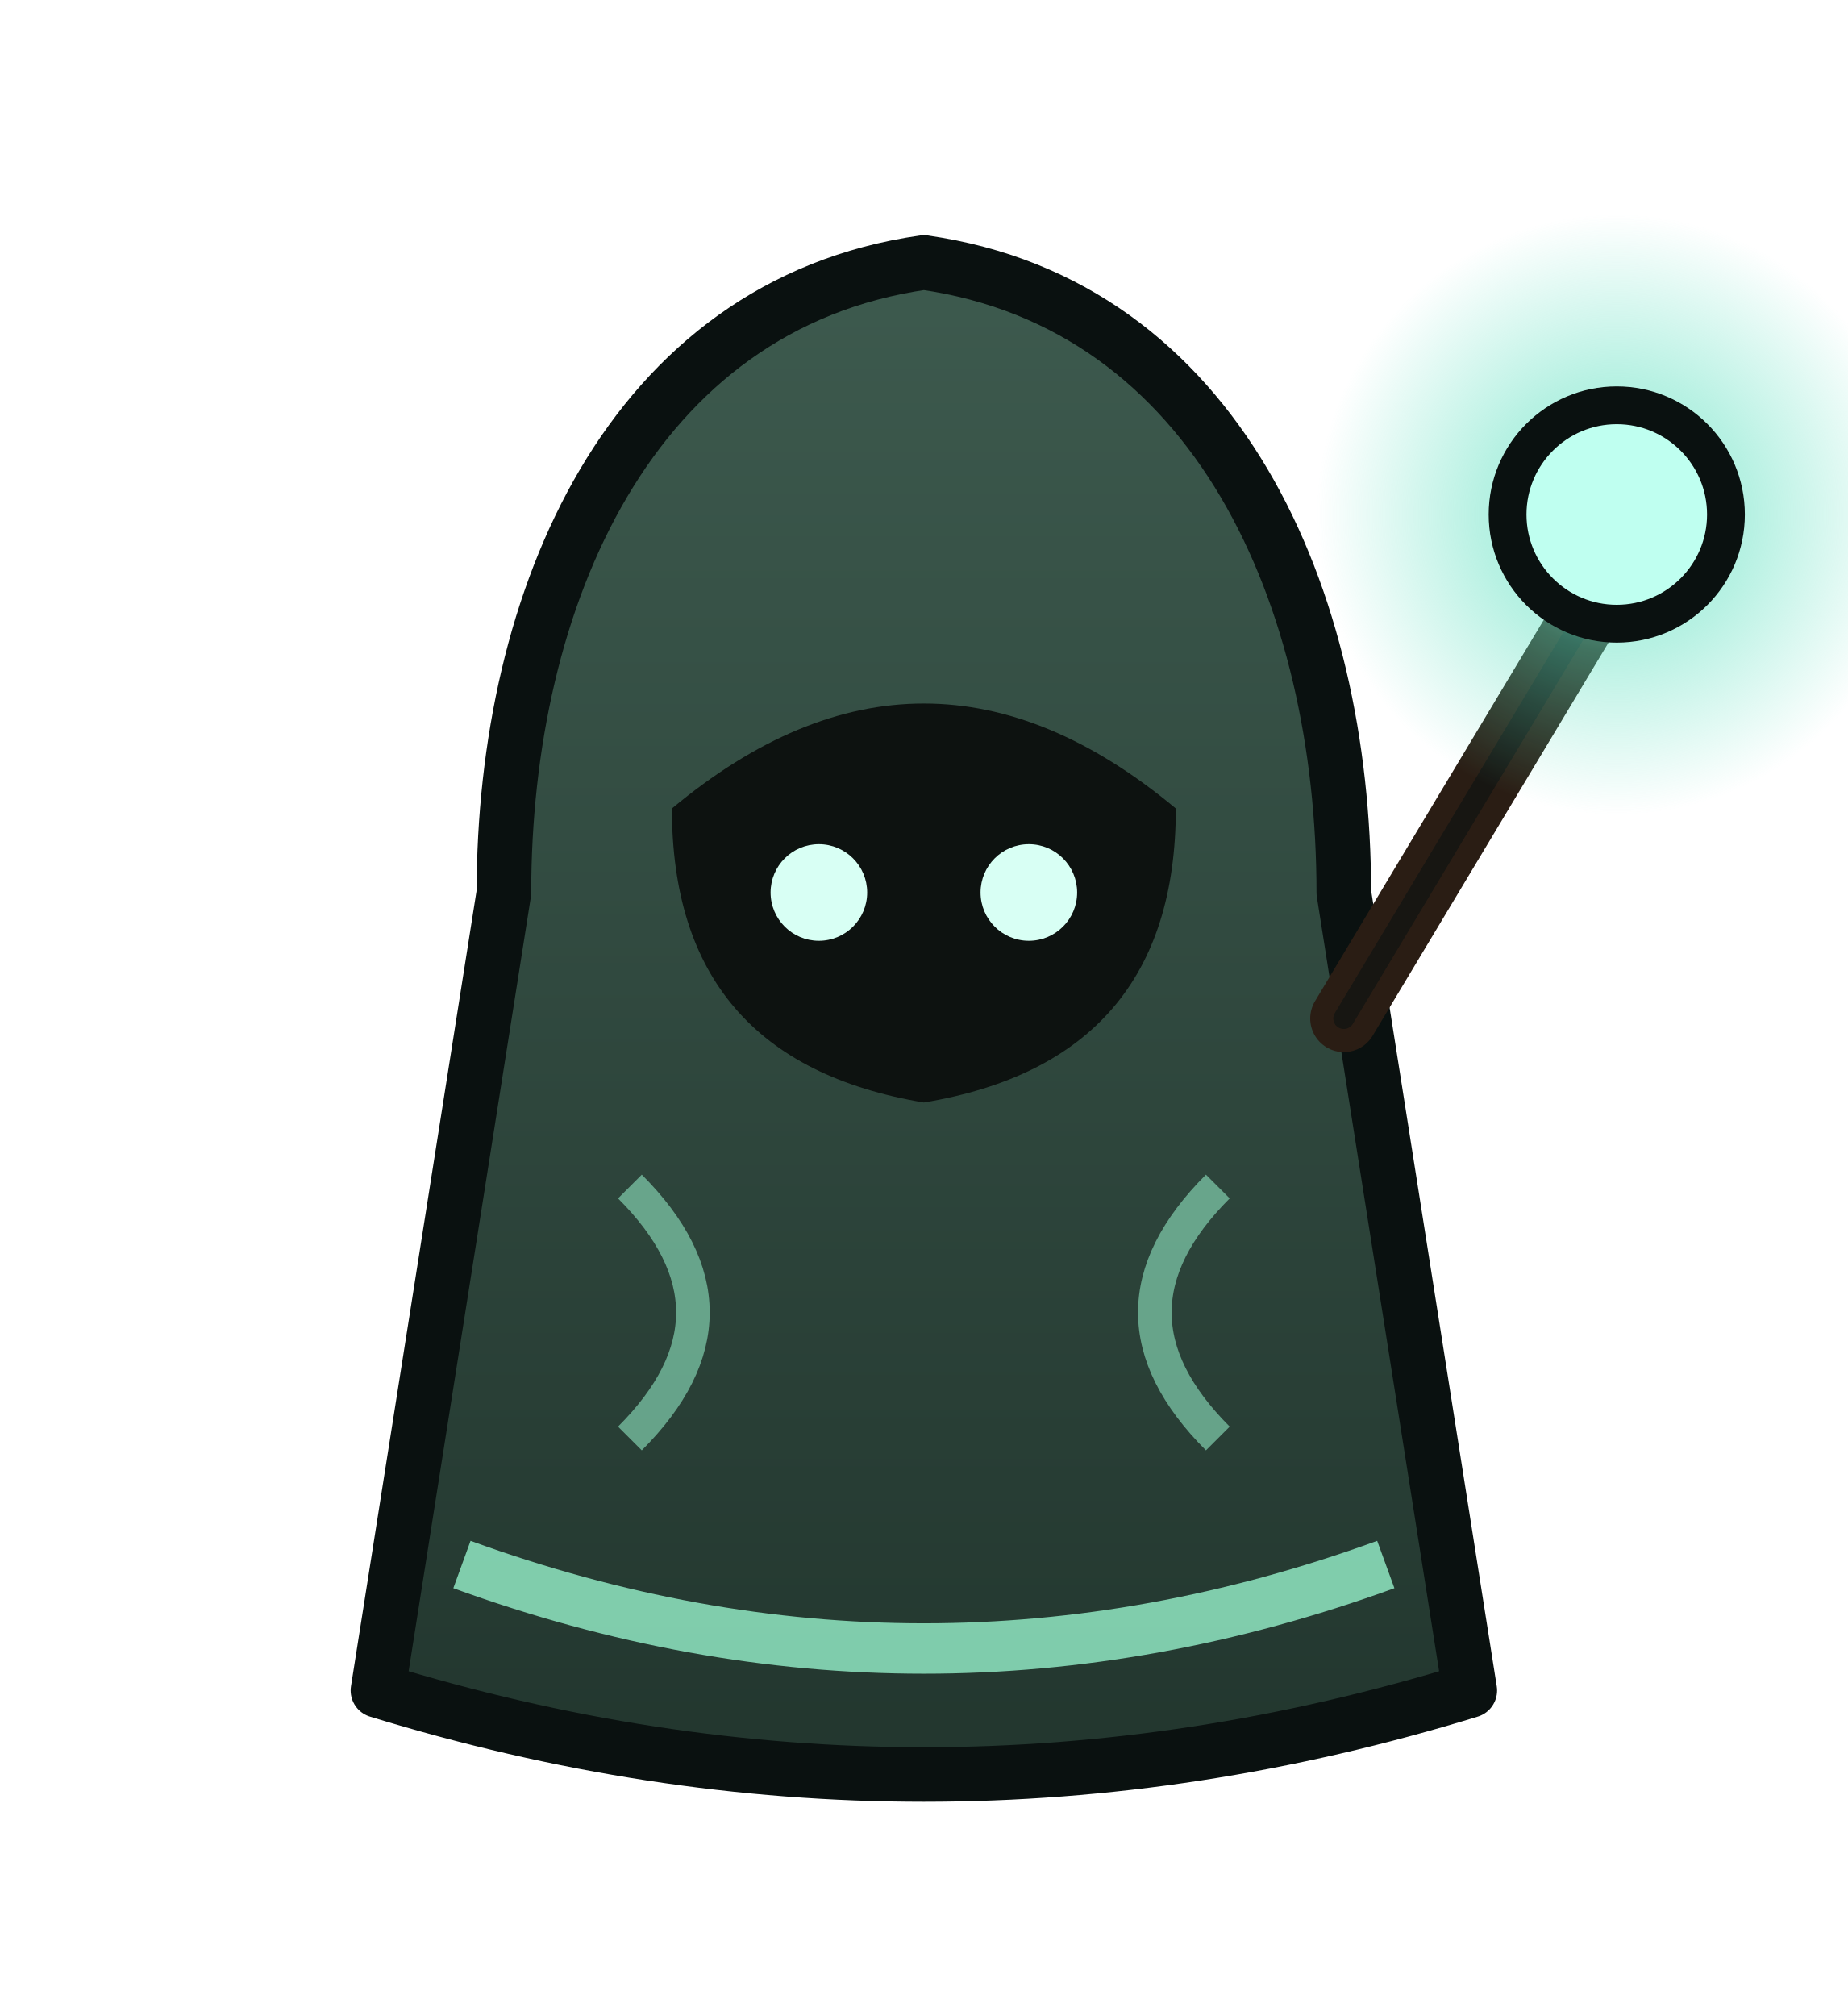
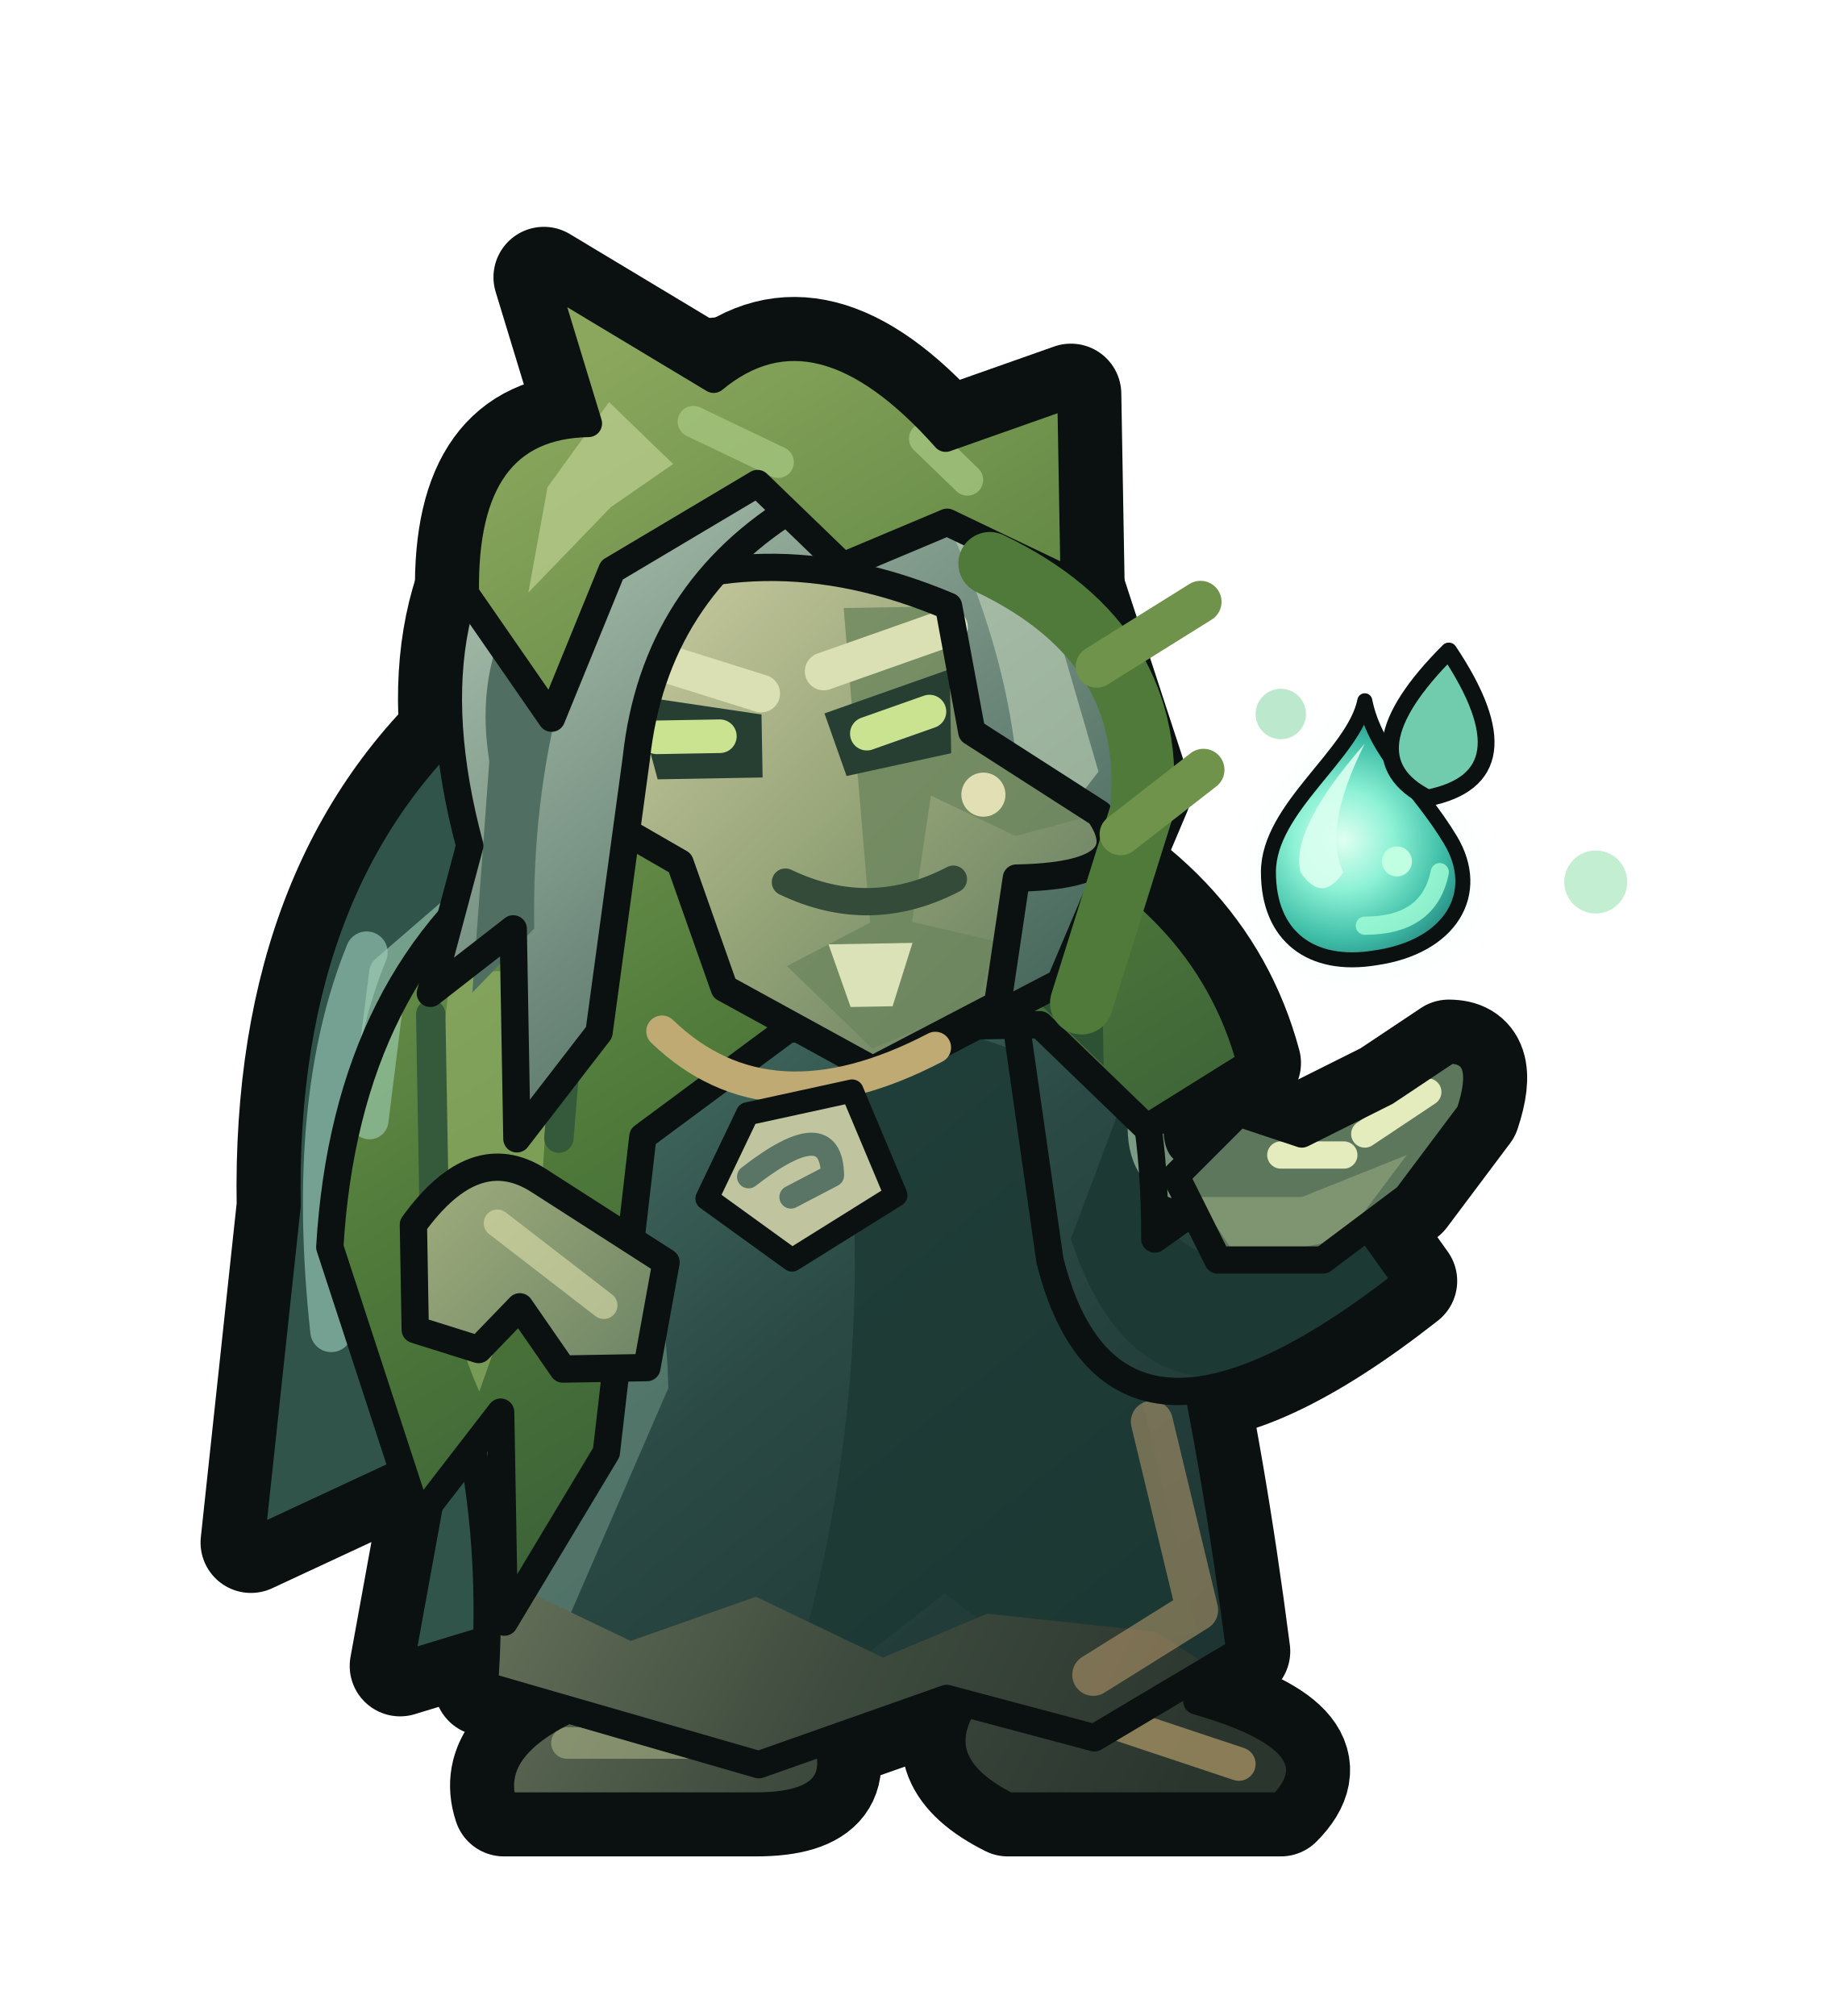
<svg xmlns="http://www.w3.org/2000/svg" viewBox="0 0 88 96" width="88" height="96">
  <defs>
-     <radialGradient id="bogwitch3-g" cx="0.5" cy="0.5" r="0.5">
-       <stop offset="0" stop-color="#bffff0" stop-opacity="0.95" />
-       <stop offset="0.45" stop-color="#5fe0c0" stop-opacity="0.45" />
-       <stop offset="1" stop-color="#5fe0c0" stop-opacity="0" />
+     <linearGradient id="bogwitch3-robe" gradientUnits="userSpaceOnUse" x1="22" y1="39" x2="57" y2="84">
+       <stop offset="0" stop-color="#548476" />
+       <stop offset="0.5" stop-color="#2b4a45" />
+       <stop offset="1" stop-color="#1a302e" />
+     </linearGradient>
+     <linearGradient id="bogwitch3-weed" gradientUnits="userSpaceOnUse" x1="19" y1="22" x2="51" y2="75">
+       <stop offset="0" stop-color="#8ba75d" />
+       <stop offset="0.5" stop-color="#4f7a3a" />
+       <stop offset="1" stop-color="#2c4e36" />
+     </linearGradient>
+     <linearGradient id="bogwitch3-skin" gradientUnits="userSpaceOnUse" x1="29" y1="27" x2="52" y2="50">
+       <stop offset="0" stop-color="#cccca2" />
+       <stop offset="0.5" stop-color="#96a578" />
+       <stop offset="1" stop-color="#5d775d" />
+     </linearGradient>
+     <linearGradient id="bogwitch3-hair" gradientUnits="userSpaceOnUse" x1="26" y1="18" x2="52" y2="55">
+       <stop offset="0" stop-color="#b4c9b6" />
+       <stop offset="0.5" stop-color="#708b7d" />
+       <stop offset="1" stop-color="#34574d" />
+     </linearGradient>
+     <linearGradient id="bogwitch3-mud" gradientUnits="userSpaceOnUse" x1="25" y1="69" x2="56" y2="86">
+       <stop offset="0" stop-color="#66725a" />
+       <stop offset="0.5" stop-color="#3e4b3e" />
+       <stop offset="1" stop-color="#2a352e" />
+     </linearGradient>
+     <radialGradient id="bogwitch3-water" gradientUnits="userSpaceOnUse" cx="-2" cy="0" r="14">
+       <stop offset="0" stop-color="#e0fff1" />
+       <stop offset="0.333" stop-color="#8df2d5" />
+       <stop offset="0.667" stop-color="#3fbea7" />
+       <stop offset="1" stop-color="#1c6e70" />
    </radialGradient>
-     <linearGradient id="bogwitch3-r" x1="0" y1="0" x2="0" y2="1">
-       <stop offset="0" stop-color="#3d5a4e" />
-       <stop offset="1" stop-color="#22362e" />
-     </linearGradient>
+     <filter id="bogwitch3-glow" filterUnits="userSpaceOnUse" x="-30" y="-30" width="150" height="155">
+       <feGaussianBlur stdDeviation="1.7" />
+     </filter>
  </defs>
-   <g transform="translate(0 -1.5)">
-     <path d="M44 14 C30 16 24 30 24 44 L18 82 Q44 90 70 82 L64 44 C64 30 58 16 44 14 Z" fill="url(#bogwitch3-r)" stroke="#0a1110" stroke-width="2.6" stroke-linejoin="round" />
-     <path d="M22 76 Q44 84 66 76" fill="none" stroke="#8fe6c2" stroke-width="2.4" opacity="0.85" />
-     <path d="M32 40 Q44 30 56 40 Q56 52 44 54 Q32 52 32 40 Z" fill="#0d1210" />
-     <circle cx="39" cy="44" r="2.3" fill="#d8fff4" />
-     <circle cx="49" cy="44" r="2.3" fill="#d8fff4" />
-     <path d="M64 50 L76 30" stroke="#2a1d14" stroke-width="3.2" stroke-linecap="round" />
-     <path d="M64 50 L76 30" stroke="#0a1110" stroke-width="1" stroke-linecap="round" opacity="0.6" />
-     <circle cx="77" cy="26" r="14.3" fill="url(#bogwitch3-g)" />
-     <circle cx="77" cy="26" r="5.2" fill="#bffff0" stroke="#0a1110" stroke-width="1.8" />
-     <path d="M30 58 Q36 64 30 70 M58 58 Q52 64 58 70" fill="none" stroke="#8fe6c2" stroke-width="1.6" opacity="0.6" />
+   <g stroke-linejoin="round" stroke-linecap="round">
+     <g>
+       <path d="M28 75 L39 77 L39 82 Q41 86 36 86 L24 86 Q23 83 28 81 Z" fill="#0a1110" stroke="#0a1110" stroke-width="4.8" />
+       <path d="M46 77 L56 75 L57 81 Q64 83 61 86 L48 86 Q44 84 46 81 Z" fill="#0a1110" stroke="#0a1110" stroke-width="4.8" />
+       <g transform="translate(0 1) rotate(-1 38 75)">
+         <path d="M24 32 Q14 40 14 56 L12 72 L21 68 L19 78 L33 74 L37 44 Z" fill="#0a1110" stroke="#0a1110" stroke-width="4.8" />
+       </g>
+       <g transform="translate(0 1) rotate(-1 38 75)">
+         <path d="M26 41 Q42 37 53 49 Q57 60 59 78 L52 82 L45 80 L36 83 L23 79 Q24 68 20 59 Z" fill="#0a1110" stroke="#0a1110" stroke-width="4.8" />
+       </g>
+       <path d="M48 46 Q55 45 55 59 L62 54 L67 61 Q53 72 50 60 Z" fill="#0a1110" stroke="#0a1110" stroke-width="4.8" />
+       <g transform="translate(0 1) rotate(-1 38 75)">
+         <path d="M26 39 Q17 45 16 58 L20 71 L24 66 L24 76 L29 68 L31 53 L38 48 L50 48 L55 53 L60 50 Q58 42 49 38 Z" fill="#0a1110" stroke="#0a1110" stroke-width="4.8" />
+       </g>
+       <g transform="translate(0 1) rotate(-1 38 75)">
+         <path d="M33 20 Q43 15 51 24 L55 37 L51 46 L45 49 L37 43 L29 37 Z" fill="#0a1110" stroke="#0a1110" stroke-width="4.8" />
+       </g>
+       <g transform="translate(0 1) rotate(-1 38 75)">
+         <path d="M29 28 Q37 24 46 28 L47 34 L53 38 Q55 41 49 41 L48 47 L42 50 L35 46 L33 40 L28 37 Z" fill="#0a1110" stroke="#0a1110" stroke-width="4.8" />
+       </g>
+       <g transform="translate(0 1) rotate(-1 38 75)">
+         <path d="M23 39 Q20 27 27 21 Q34 13 44 19 L50 24 L39 23 Q32 27 31 35 L29 48 L25 53 L25 43 L21 46 Z" fill="#0a1110" stroke="#0a1110" stroke-width="4.8" />
+       </g>
+       <g transform="translate(0 1) rotate(-1 38 75)">
+         <path d="M23 27 Q23 19 29 19 L27 12 L35 17 Q40 13 46 20 L52 18 L52 27 L46 24 L41 26 L37 22 L30 26 L27 33 Z" fill="#0a1110" stroke="#0a1110" stroke-width="4.8" />
+       </g>
+       <g transform="translate(0 1) rotate(-1 38 75)">
+         <path d="M20 57 Q23 53 26 55 L32 59 L31 64 L27 64 L25 61 L23 63 L20 62 Z" fill="#0a1110" stroke="#0a1110" stroke-width="4.8" />
+       </g>
+       <g transform="translate(-3 1)">
+         <path d="M59 55 L62 52 L65 53 L69 51 L72 49 Q74 49 73 52 L70 56 L66 59 L61 59 Z" fill="#0a1110" stroke="#0a1110" stroke-width="4.8" />
+       </g>
+     </g>
+     <g>
+       <path d="M28 75 L39 77 L39 82 Q41 86 36 86 L24 86 Q23 83 28 81 Z" fill="url(#bogwitch3-mud)" />
+       <path d="M27 83 L36 83" fill="none" stroke="#b1ba8a" stroke-width="1.5" opacity="0.55" />
+       <path d="M28 75 L39 77 L39 82 Q41 86 36 86 L24 86 Q23 83 28 81 Z" fill="none" stroke="#0a1110" stroke-width="1.3" />
+       <path d="M46 77 L56 75 L57 81 Q64 83 61 86 L48 86 Q44 84 46 81 Z" fill="url(#bogwitch3-mud)" />
+       <path d="M53 82 L59 84" fill="none" stroke="#c8ac71" stroke-width="1.6" opacity="0.6" />
+       <path d="M46 77 L56 75 L57 81 Q64 83 61 86 L48 86 Q44 84 46 81 Z" fill="none" stroke="#0a1110" stroke-width="1.3" />
+       <g transform="translate(0 1) rotate(-1 38 75)">
+         <path d="M24 32 Q14 40 14 56 L12 72 L21 68 L19 78 L33 74 L37 44 Z" fill="#30544a" />
+         <path d="M18 44 Q15 51 16 62" fill="none" stroke="#a4d4c3" stroke-width="2" opacity="0.6" />
+         <path d="M24 32 Q14 40 14 56 L12 72 L21 68 L19 78 L33 74 L37 44 Z" fill="none" stroke="#0a1110" stroke-width="1.3" />
+       </g>
+       <g transform="translate(0 1) rotate(-1 38 75)">
+         <path d="M26 41 Q42 37 53 49 Q57 60 59 78 L52 82 L45 80 L36 83 L23 79 Q24 68 20 59 Z" fill="url(#bogwitch3-robe)" />
+         <path d="M40 46 L51 50 L57 77 L50 79 L45 75 L37 81 Q43 64 40 46 Z" fill="#1c3833" opacity="0.8" />
+         <path d="M27 53 Q32 56 32 65 L27 76 L24 74 Z" fill="#6b9080" opacity="0.6" />
+         <path d="M24 74 L30 77 L36 75 L42 78 L47 76 L55 77 L58 79 L52 82 L45 80 L36 83 L23 79 Z" fill="url(#bogwitch3-mud)" />
+         <path d="M55 67 L57 76 L52 79" fill="none" stroke="#dcb27a" stroke-width="2" opacity="0.45" />
+         <path d="M26 41 Q42 37 53 49 Q57 60 59 78 L52 82 L45 80 L36 83 L23 79 Q24 68 20 59 Z" fill="none" stroke="#0a1110" stroke-width="1.3" />
+       </g>
+       <path d="M48 46 Q55 45 55 59 L62 54 L67 61 Q53 72 50 60 Z" fill="url(#bogwitch3-robe)" />
+       <path d="M54 51 Q54 64 64 58 L67 61 Q55 71 51 59 Z" fill="#1d3934" />
+       <path d="M55 51 Q53 58 60 56" fill="none" stroke="#a4c5a6" stroke-width="1.7" opacity="0.7" />
+       <path d="M48 46 Q55 45 55 59 L62 54 L67 61 Q53 72 50 60 Z" fill="none" stroke="#0a1110" stroke-width="1.3" />
+       <g transform="translate(0 1) rotate(-1 38 75)">
+         <path d="M26 39 Q17 45 16 58 L20 71 L24 66 L24 76 L29 68 L31 53 L38 48 L50 48 L55 53 L60 50 Q58 42 49 38 Z" fill="url(#bogwitch3-weed)" />
+         <path d="M22 45 Q20 58 23 65 L26 57 L27 45 Z" fill="#99b66b" opacity="0.6" />
+         <path d="M40 44 L46 48 L50 47 L53 50 L53 44 Z" fill="#2d5133" />
+         <path d="M21 47 L21 57 M28 43 L27 53" fill="none" stroke="#345a3b" stroke-width="1.4" opacity="1" />
+         <path d="M18 52 L19 45 L25 40" fill="none" stroke="#a0d1b5" stroke-width="1.8" opacity="0.6" />
+         <path d="M26 39 Q17 45 16 58 L20 71 L24 66 L24 76 L29 68 L31 53 L38 48 L50 48 L55 53 L60 50 Q58 42 49 38 Z" fill="none" stroke="#0a1110" stroke-width="1.3" />
+       </g>
+       <g transform="translate(0 1) rotate(-1 38 75)">
+         <path d="M33 20 Q43 15 51 24 L55 37 L51 46 L45 49 L37 43 L29 37 Z" fill="url(#bogwitch3-hair)" />
+         <path d="M46 24 Q50 33 49 41 L53 36 L50 25 Z" fill="#c3d5bb" opacity="0.6" />
+         <path d="M33 20 Q43 15 51 24 L55 37 L51 46 L45 49 L37 43 L29 37 Z" fill="none" stroke="#0a1110" stroke-width="1.3" />
+       </g>
+       <g transform="translate(0 1) rotate(-1 38 75)">
+         <path d="M29 28 Q37 24 46 28 L47 34 L53 38 Q55 41 49 41 L48 47 L42 50 L35 46 L33 40 L28 37 Z" fill="url(#bogwitch3-skin)" />
+         <path d="M41 28 L46 28 L47 34 L53 38 L49 39 L45 37 L44 43 L48 44 L47 47 L42 49 L38 45 L42 43 Z" fill="#6d865e" opacity="0.8" />
+         <path d="M31 32 L37 33 L37 36 L32 36 Z M40 33 L46 31 L46 35 L41 36 Z" fill="#263f32" />
+         <path d="M32 34 L35 34 M42 34 L45 33" fill="none" stroke="#c9e391" stroke-width="1.6" opacity="1" />
+         <path d="M31 30 L37 32 M40 31 L46 29" fill="none" stroke="#dbe0b4" stroke-width="1.8" opacity="1" />
+         <path d="M38 41 Q42 43 46 41" fill="none" stroke="#334b38" stroke-width="1.3" opacity="1" />
+         <path d="M40 44 L44 44 L43 47 L41 47 Z" fill="#dce2b7" />
+         <circle cx="47.5" cy="37" r="1.05" fill="#e1dfb3" />
+         <path d="M29 28 Q37 24 46 28 L47 34 L53 38 Q55 41 49 41 L48 47 L42 50 L35 46 L33 40 L28 37 Z" fill="none" stroke="#0a1110" stroke-width="1.3" />
+       </g>
+       <g transform="translate(0 1) rotate(-1 38 75)">
+         <path d="M23 39 Q20 27 27 21 Q34 13 44 19 L50 24 L39 23 Q32 27 31 35 L29 48 L25 53 L25 43 L21 46 Z" fill="url(#bogwitch3-hair)" />
+         <path d="M32 22 Q26 31 26 43 L23 46 L24 35 Q23 28 29 24 Z" fill="#506f62" />
+         <path d="M26 29 Q28 22 35 21" fill="none" stroke="#d2e1cc" stroke-width="2" opacity="0.7" />
+         <path d="M23 39 Q20 27 27 21 Q34 13 44 19 L50 24 L39 23 Q32 27 31 35 L29 48 L25 53 L25 43 L21 46 Z" fill="none" stroke="#0a1110" stroke-width="1.3" />
+       </g>
+       <g transform="translate(0 1) rotate(-1 38 75)">
+         <path d="M23 27 Q23 19 29 19 L27 12 L35 17 Q40 13 46 20 L52 18 L52 27 L46 24 L41 26 L37 22 L30 26 L27 33 Z" fill="url(#bogwitch3-weed)" />
+         <path d="M30 18 L33 21 L30 23 L26 27 L27 22 Z" fill="#bed091" opacity="0.7" />
+         <path d="M34 19 L38 21 M45 20 L47 22" fill="none" stroke="#aacb85" stroke-width="1.5" opacity="0.7" />
+         <path d="M23 27 Q23 19 29 19 L27 12 L35 17 Q40 13 46 20 L52 18 L52 27 L46 24 L41 26 L37 22 L30 26 L27 33 Z" fill="none" stroke="#0a1110" stroke-width="1.3" />
+       </g>
+       <g transform="translate(0 1) rotate(-1 38 75)">
+         <path d="M48 26 Q56 30 55 38 L52 47" fill="none" stroke="#4f7a3a" stroke-width="3" opacity="1" />
+         <path d="M53 31 L58 28 M54 39 L58 36" fill="none" stroke="#70934b" stroke-width="2" opacity="1" />
+       </g>
+       <g transform="translate(0 1) rotate(-1 38 75)">
+         <path d="M32 48 Q37 53 45 49" fill="none" stroke="#bfaa73" stroke-width="1.5" />
+         <path d="M36 52 L41 51 L43 56 L38 59 L34 56 Z" fill="#c0c5a0" stroke="#0a1110" stroke-width="1.1" />
+         <path d="M36 55 Q40 52 40 55 L38 56" fill="none" stroke="#5a7565" stroke-width="1.1" />
+       </g>
+       <g transform="translate(0 1) rotate(-1 38 75)">
+         <path d="M20 57 Q23 53 26 55 L32 59 L31 64 L27 64 L25 61 L23 63 L20 62 Z" fill="url(#bogwitch3-skin)" />
+         <path d="M24 57 L29 61" fill="none" stroke="#dddfac" stroke-width="1.3" opacity="0.6" />
+         <path d="M20 57 Q23 53 26 55 L32 59 L31 64 L27 64 L25 61 L23 63 L20 62 Z" fill="none" stroke="#0a1110" stroke-width="1.3" />
+       </g>
+       <g transform="translate(-3 1)">
+         <path d="M59 55 L62 52 L65 53 L69 51 L72 49 Q74 49 73 52 L70 56 L66 59 L61 59 Z" fill="url(#bogwitch3-skin)" />
+         <path d="M60 56 L65 56 L70 54 L67 58 L62 59 Z" fill="#7f9470" />
+         <path d="M64 54 L67 54 M68 53 L71 51" fill="none" stroke="#e4ebbd" stroke-width="1.3" opacity="1" />
+         <path d="M59 55 L62 52 L65 53 L69 51 L72 49 Q74 49 73 52 L70 56 L66 59 L61 59 Z" fill="none" stroke="#0a1110" stroke-width="1.3" />
+       </g>
+       <g transform="translate(65 40) scale(0.51)">
+         <g filter="url(#bogwitch3-glow)" opacity="0.14">
+           <path d="M0 -13 C-1 -8 -9 -3 -9 3 C-9 9 -5 12 1 11 C8 10 11 5 8 0 C5 -5 1 -8 0 -13 Z" fill="#78f6c9" />
+         </g>
+       </g>
+       <g transform="translate(65 40) scale(0.51)">
+         <path d="M0 -13 C-1 -8 -9 -3 -9 3 C-9 9 -5 12 1 11 C8 10 11 5 8 0 C5 -5 1 -8 0 -13 Z" fill="url(#bogwitch3-water)" stroke="#0a1110" stroke-width="1.4" />
+         <path d="M0 -9 Q-7 -1 -6 3 Q-4 6 -2 3 Q-4 -1 0 -9 Z" fill="#d9fff0" opacity="0.9" />
+         <path d="M0 8 Q6 8 7 3" fill="none" stroke="#a4ffd8" stroke-width="1.7" opacity="0.8" />
+         <circle cx="3" cy="2" r="1.4" fill="#c0ffe2" />
+       </g>
+       <path d="M69 31 Q64 36 68 38 Q73 37 69 31 Z" fill="#71ccad" stroke="#0a1110" stroke-width="0.8" />
+       <circle cx="76" cy="42" r="1.5" fill="#a9e7bd" opacity="0.7" />
+       <circle cx="61" cy="34" r="1.2" fill="#90d8ae" opacity="0.6" />
+     </g>
  </g>
</svg>
